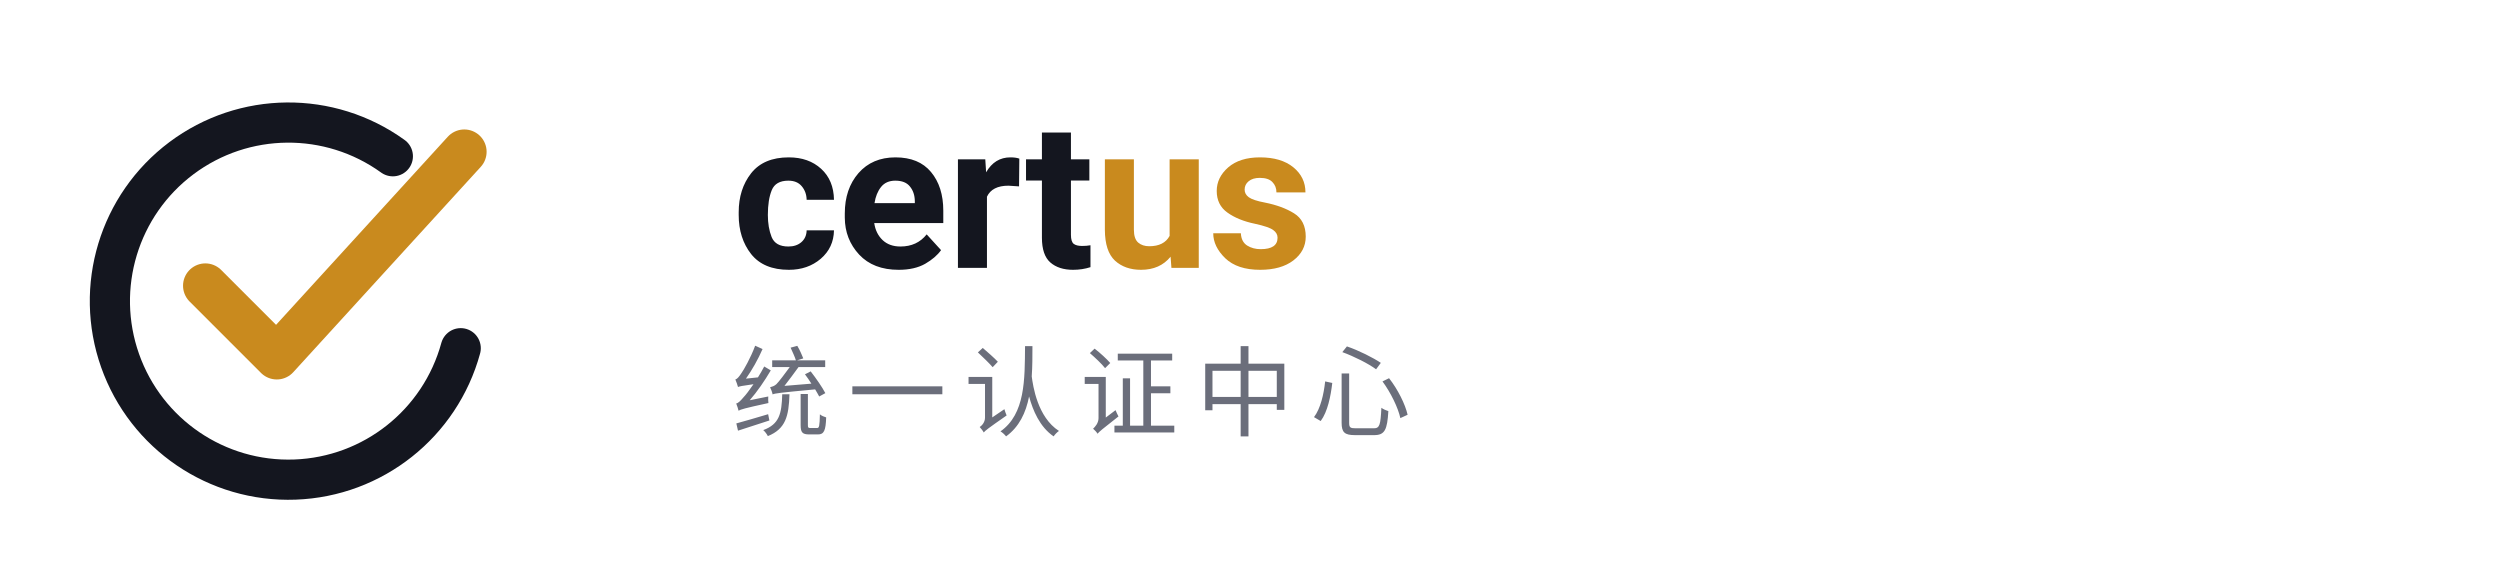
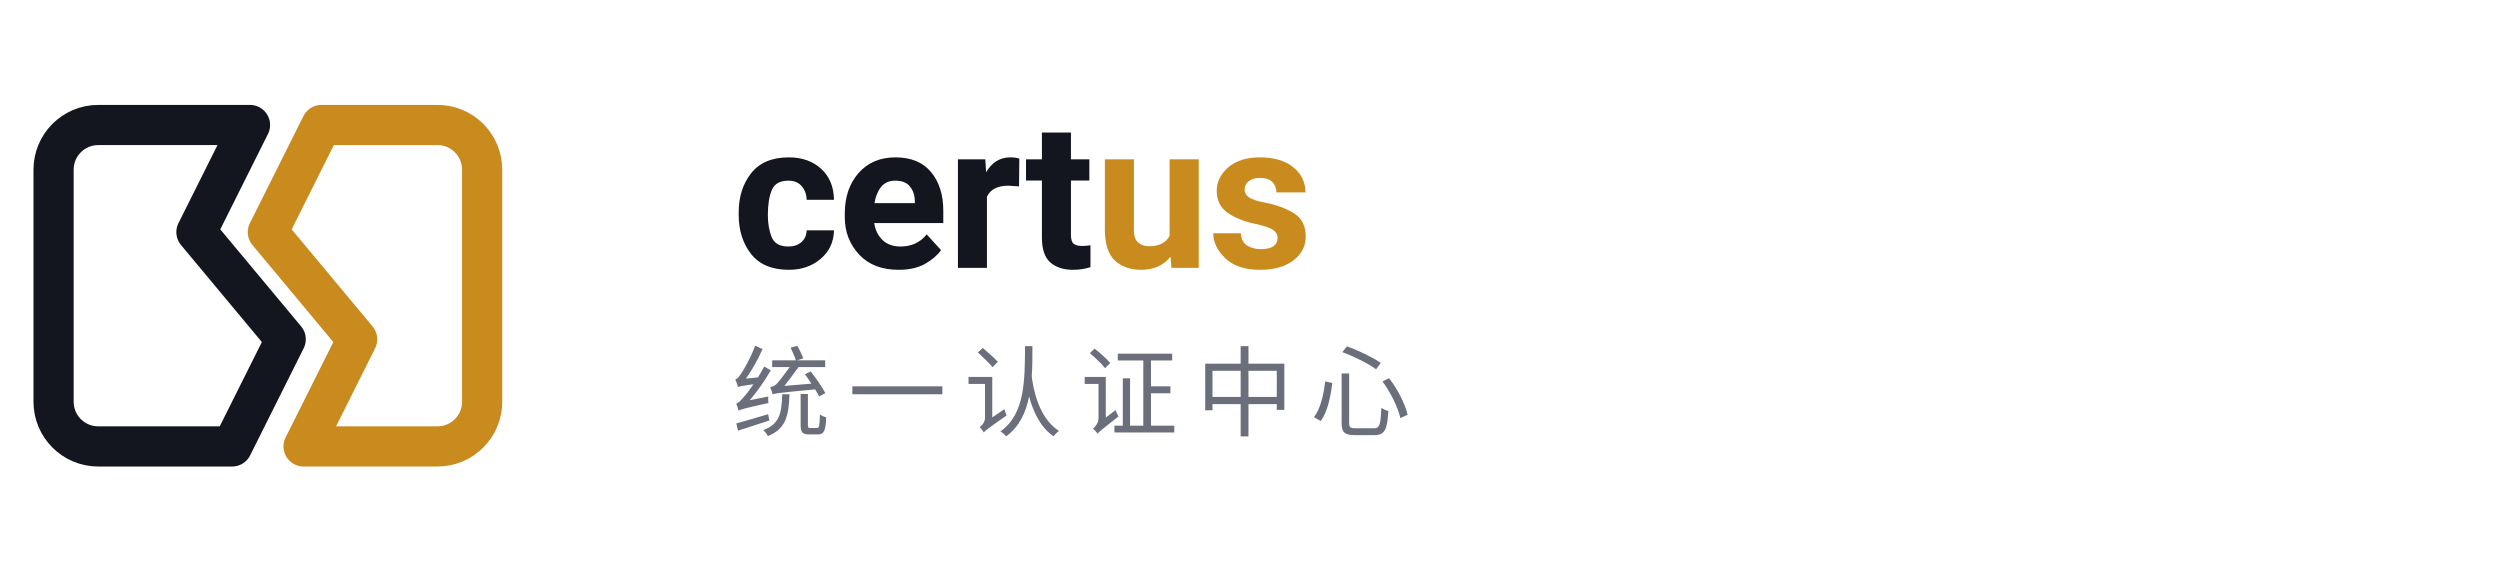
<svg xmlns="http://www.w3.org/2000/svg" viewBox="0 0 280 64" role="img" aria-label="certus 统一认证中心">
-   <path d="M44 17.5 A20 20 0 1 0 51.6 39" fill="none" stroke="#14161F" stroke-width="4.5" stroke-linecap="round" />
-   <path d="M23 32 L31 40 L52 17" fill="none" stroke="#C98A1E" stroke-width="5" stroke-linecap="round" stroke-linejoin="round" />
+   <path d="M28 14 H11 A5 5 0 0 0 6 19 V45 A5 5 0 0 0 11 50 H26 L32 38 L22 26 Z" fill="none" stroke="#14161F" stroke-width="4.5" stroke-linejoin="round" />
+   <path d="M36 14 H49 A5 5 0 0 1 54 19 V45 A5 5 0 0 1 49 50 H34 L40 38 L30 26 Z" fill="none" stroke="#C98A1E" stroke-width="4.5" stroke-linejoin="round" />
  <text x="82" y="30" fill="#14161F" font-family="system-ui, -apple-system, 'Segoe UI', Roboto, Helvetica, Arial, sans-serif" font-size="23" font-weight="700" letter-spacing="-0.2">cert<tspan fill="#C98A1E">us</tspan>
  </text>
  <text x="82" y="48" fill="#6B6E7B" font-family="system-ui, -apple-system, 'Segoe UI', Roboto, Helvetica, Arial, sans-serif" font-size="11" font-weight="500" letter-spacing="0.18em">统一认证中心</text>
</svg>
